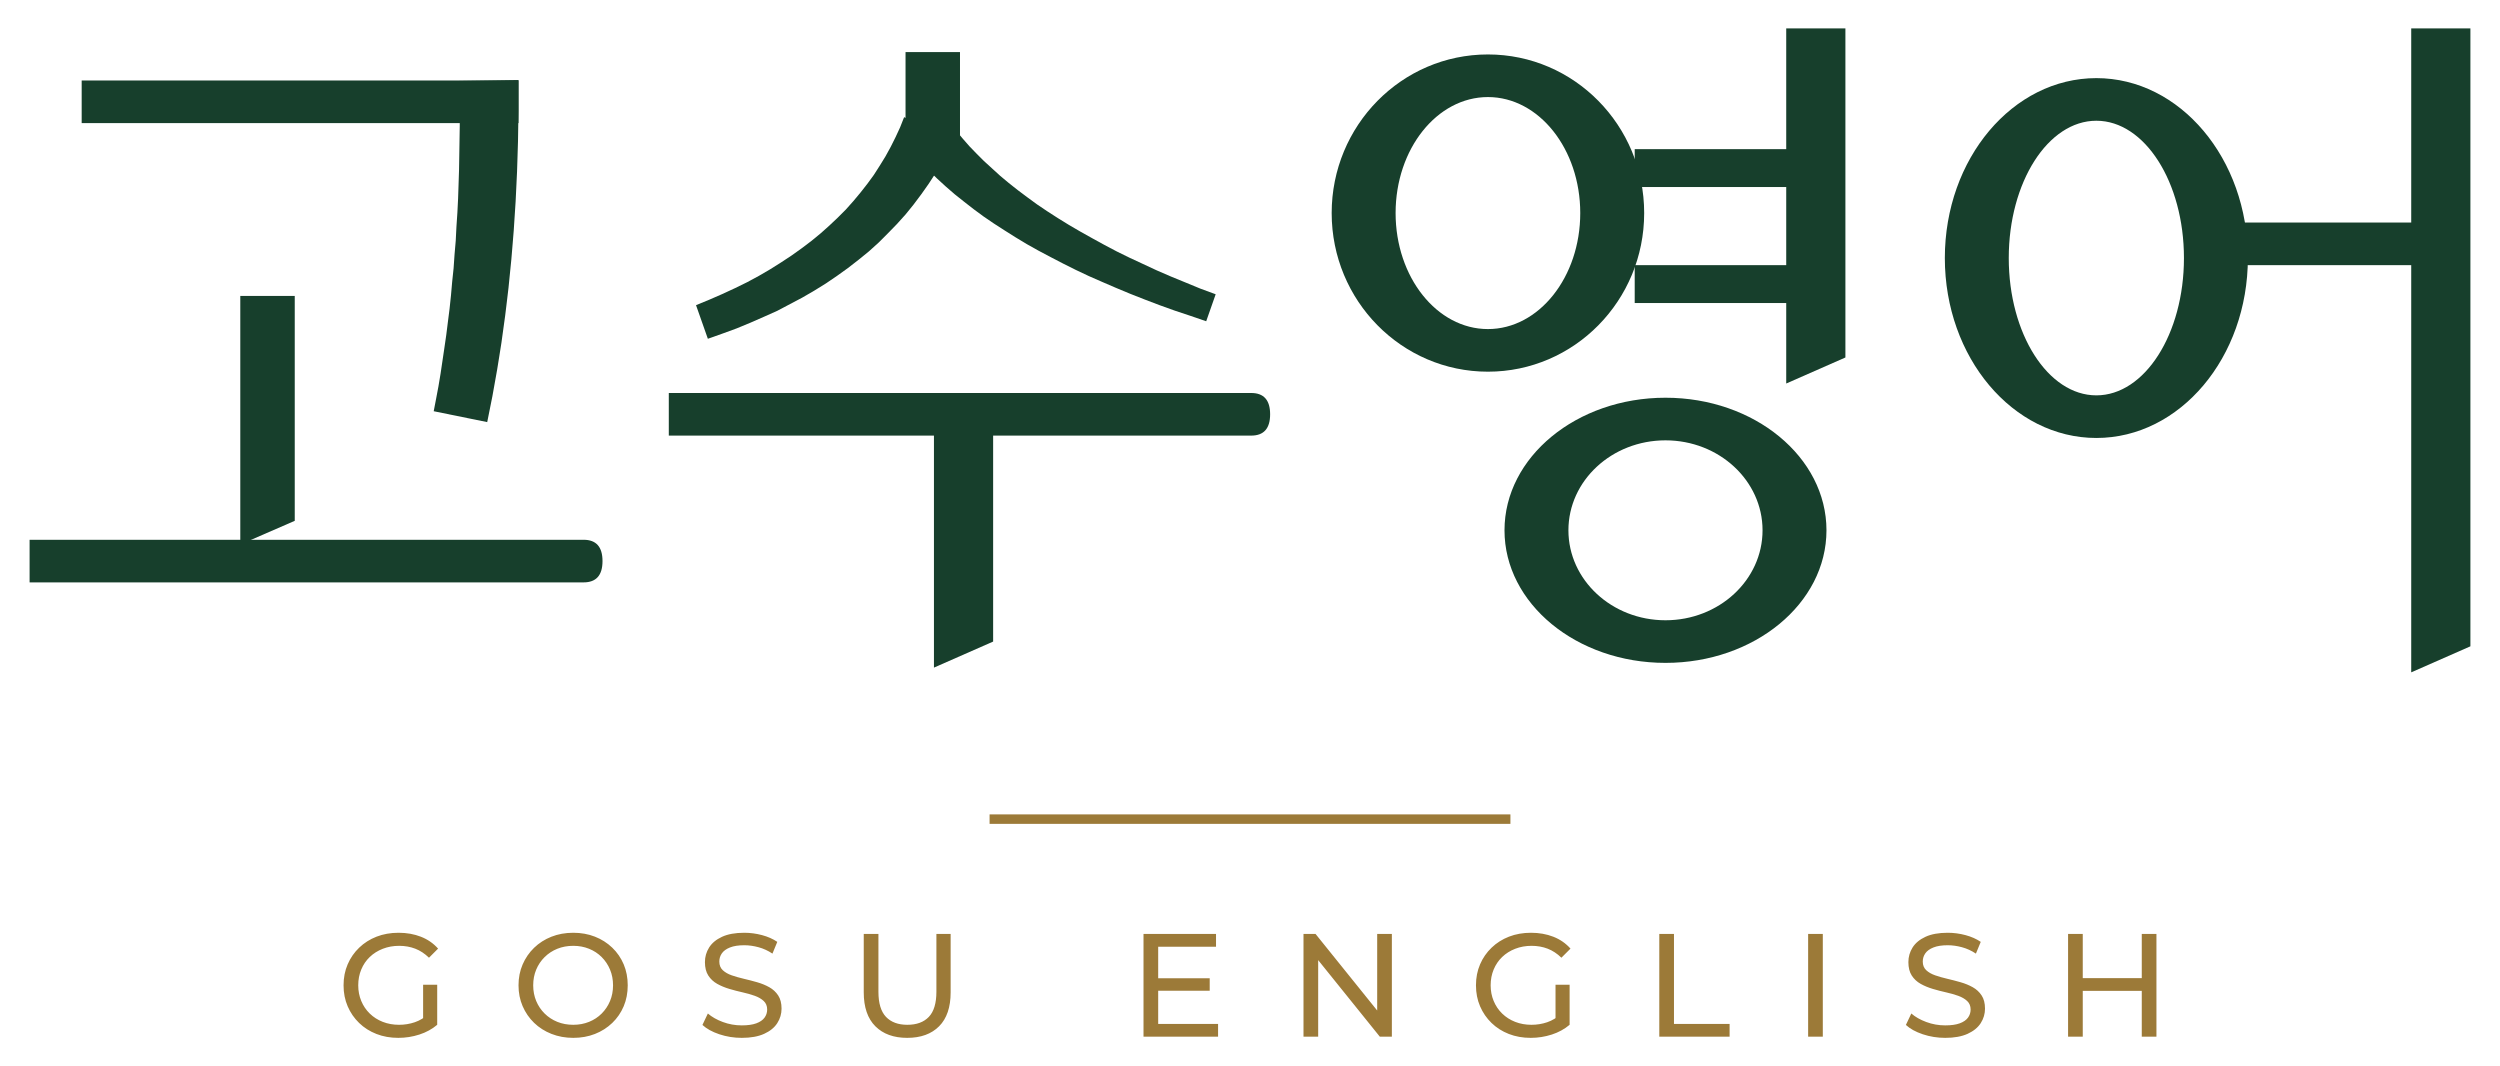
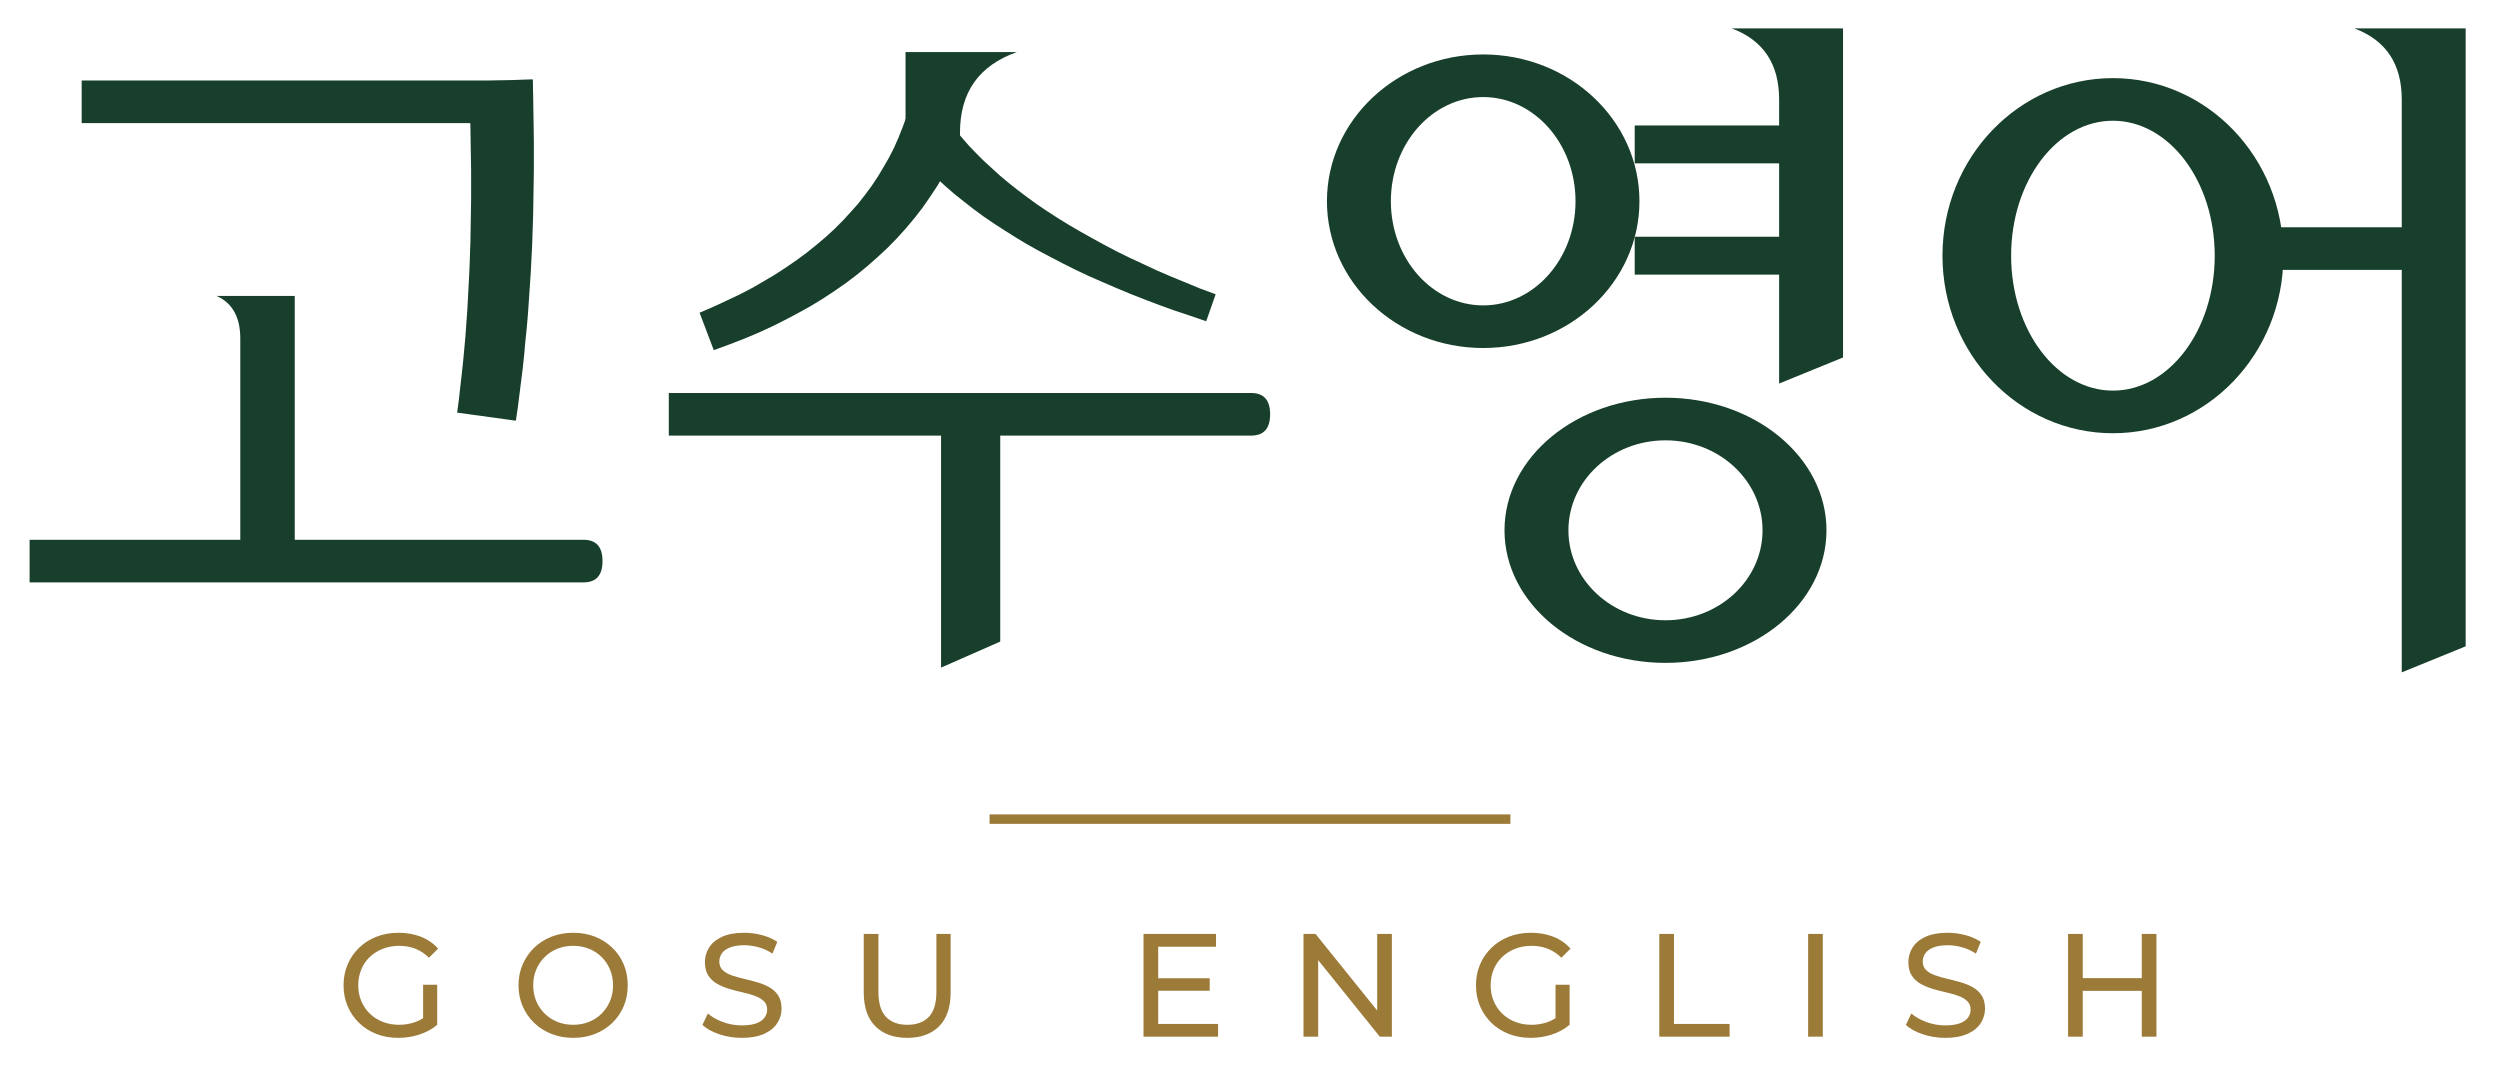
<svg xmlns="http://www.w3.org/2000/svg" viewBox="0 0 1055 450" width="528" height="225">
  <g fill="#173f2c" fill-rule="evenodd" transform="translate(6.0,-38)">
-     <path d="M28,72 L212.5,72 L212.5,90 L28,90 Z" />
-     <path d="M187.5,72.2 L187.6,78.5 L187.7,84.9 L187.7,91.2 L187.6,97.4 L187.5,103.6 L187.4,109.7 L187.2,115.8 L187.0,121.8 L186.7,127.8 L186.3,133.8 L186.0,139.7 L185.5,145.5 L185.1,151.3 L184.5,157.0 L184.0,162.7 L183.4,168.4 L182.7,173.9 L182.0,179.5 L181.2,185.0 L180.4,190.4 L179.6,195.8 L178.7,201.2 L177.7,206.5 L176.7,211.7 L199.3,216.3 L200.4,210.8 L201.5,205.3 L202.5,199.7 L203.5,194.1 L204.4,188.5 L205.3,182.8 L206.1,177.0 L206.9,171.2 L207.6,165.4 L208.3,159.5 L208.9,153.5 L209.5,147.5 L210.0,141.5 L210.5,135.4 L210.9,129.2 L211.3,123.1 L211.6,116.8 L211.9,110.5 L212.1,104.2 L212.3,97.8 L212.4,91.4 L212.5,84.9 L212.5,78.4 L212.5,71.8 Z" />
-     <path d="M95,163 L118,163 L118,258 L95,268 Z" />
+     <path d="M28,72 L218.5,72 L218.5,90 L28,90 Z" />
+     <path d="M191.5,72.5 L191.8,78.9 L192.0,85.3 L192.2,91.5 L192.3,97.8 L192.4,104.0 L192.5,110.1 L192.5,116.2 L192.5,122.3 L192.4,128.3 L192.3,134.2 L192.2,140.1 L192.0,146.0 L191.8,151.7 L191.5,157.5 L191.2,163.2 L190.9,168.8 L190.5,174.4 L190.1,180.0 L189.6,185.5 L189.1,190.9 L188.5,196.4 L187.9,201.7 L187.3,207.0 L186.6,212.3 L211.4,215.7 L212.2,210.3 L212.9,204.8 L213.6,199.2 L214.3,193.6 L214.9,188.0 L215.4,182.3 L216.0,176.5 L216.5,170.7 L216.9,164.9 L217.3,159.0 L217.7,153.0 L218.0,147.0 L218.3,141.0 L218.5,134.9 L218.7,128.8 L218.8,122.6 L218.9,116.4 L219.0,110.1 L219.0,103.8 L219.0,97.4 L218.9,91.0 L218.8,84.6 L218.7,78.0 L218.5,71.5 Z" />
+     <path d="M85,163 L118,163 L118,268 L95,268 L95,181 Q95,167.5 85,163 Z" />
    <path d="M6,266 L240,266 Q248,266 248,275.0 Q248,284 240,284 L6,284 Z" />
-     <path d="M376,60 L399,60 L399,98 L376,98 Z" />
-     <path d="M375.4,87.5 L373.7,91.8 L371.8,95.9 L369.7,100.1 L367.5,104.1 L365.1,108.0 L362.6,111.9 L359.9,115.6 L357.0,119.3 L354.0,122.9 L350.8,126.5 L347.4,129.9 L343.8,133.3 L340.1,136.6 L336.2,139.8 L332.1,142.9 L327.9,145.9 L323.5,148.8 L318.9,151.7 L314.1,154.5 L309.1,157.2 L304.0,159.7 L298.6,162.2 L293.1,164.6 L287.5,166.9 L292.5,181.1 L298.7,178.9 L304.7,176.7 L310.5,174.3 L316.2,171.8 L321.8,169.3 L327.1,166.5 L332.4,163.7 L337.4,160.8 L342.4,157.7 L347.1,154.5 L351.7,151.2 L356.2,147.7 L360.5,144.2 L364.6,140.5 L368.5,136.6 L372.3,132.7 L376.0,128.6 L379.4,124.4 L382.7,120.0 L385.8,115.6 L388.8,111.0 L391.6,106.3 L394.2,101.5 L396.6,96.5 Z" />
+     <path d="M376,60 L423,60 Q399,68.5 399,94 L399,98 L376,98 Z" />
+     <path d="M376.3,87.6 L374.7,91.9 L373.0,96.2 L371.1,100.5 L369.0,104.6 L366.7,108.6 L364.3,112.6 L361.7,116.5 L358.9,120.3 L356.0,124.0 L352.8,127.6 L349.5,131.2 L346.0,134.7 L342.3,138.1 L338.4,141.4 L334.3,144.7 L330.1,147.8 L325.6,150.9 L321.0,153.9 L316.1,156.8 L311.1,159.7 L305.9,162.4 L300.4,165.0 L294.8,167.6 L289.0,170.1 L295.0,185.9 L301.3,183.6 L307.5,181.2 L313.5,178.7 L319.4,176.0 L325.0,173.2 L330.5,170.3 L335.9,167.3 L341.0,164.2 L346.0,160.9 L350.9,157.5 L355.5,154.0 L360.0,150.3 L364.3,146.5 L368.5,142.6 L372.4,138.6 L376.2,134.4 L379.8,130.1 L383.2,125.7 L386.4,121.1 L389.5,116.4 L392.3,111.6 L395.0,106.7 L397.4,101.6 L399.7,96.4 Z" />
    <path d="M382.5,106.6 L385.8,110.0 L389.3,113.4 L392.9,116.7 L396.7,120.0 L400.6,123.1 L404.7,126.3 L408.9,129.4 L413.3,132.4 L417.8,135.3 L422.4,138.2 L427.2,141.1 L432.2,143.9 L437.3,146.6 L442.5,149.3 L447.9,152.0 L453.4,154.6 L459.1,157.1 L464.9,159.6 L470.9,162.1 L477.0,164.5 L483.3,166.9 L489.7,169.2 L496.3,171.4 L503.0,173.7 L507.0,162.3 L500.5,159.9 L494.2,157.3 L488.1,154.8 L482.1,152.2 L476.3,149.5 L470.7,146.9 L465.2,144.2 L459.9,141.4 L454.8,138.6 L449.8,135.8 L445.0,133.0 L440.3,130.1 L435.8,127.2 L431.5,124.3 L427.4,121.3 L423.4,118.3 L419.6,115.3 L415.9,112.2 L412.5,109.1 L409.1,106.0 L406.0,102.9 L403.0,99.8 L400.2,96.6 L397.5,93.4 Z" />
    <path d="M276,204 L522,204 Q530,204 530,213.0 Q530,222 522,222 L276,222 Z" />
-     <path d="M388,220 L413,220 L413,309 L388,320 Z" />
-     <path d="M556,128 A66,67 0 1 0 688,128 A66,67 0 1 0 556,128 Z M583,128 A39,49 0 1 1 661,128 A39,49 0 1 1 583,128 Z" />
-     <path d="M684,101 L752,101 L752,117 L684,117 Z" />
-     <path d="M684,150 L752,150 L752,166 L684,166 Z" />
-     <path d="M748,50 L773,50 L773,189 L748,200 Z" />
+     <path d="M391,220 L416,220 L416,309 L391,320 Z" />
+     <path d="M554,123 A66,62 0 1 0 686,123 A66,62 0 1 0 554,123 Z M581,123 A39,44 0 1 1 659,123 A39,44 0 1 1 581,123 Z" />
+     <path d="M684,91 L750,91 L750,107 L684,107 Z" />
+     <path d="M684,138 L750,138 L750,154 L684,154 Z" />
+     <path d="M725,50 L772,50 L772,189 L745,200 L745,80 Q745,57.5 725,50 Z" />
    <path d="M629,262 A68,56 0 1 0 765,262 A68,56 0 1 0 629,262 Z M656,262 A41,38 0 1 1 738,262 A41,38 0 1 1 656,262 Z" />
-     <path d="M815,147 A64,76 0 1 0 943,147 A64,76 0 1 0 815,147 Z M842,147 A37,58 0 1 1 916,147 A37,58 0 1 1 842,147 Z" />
-     <path d="M936,132 L1016,132 L1016,150 L936,150 Z" />
-     <path d="M1012,50 L1037,50 L1037,311 L1012,322 Z" />
+     <path d="M814,146 A72,75 0 1 0 958,146 A72,75 0 1 0 814,146 Z M843,146 A43,57 0 1 1 929,146 A43,57 0 1 1 843,146 Z" />
+     <path d="M950,134 L1016,134 L1016,152 L950,152 Z" />
+     <path d="M988,50 L1035,50 L1035,311 L1008,322 L1008,80 Q1008,57.5 988,50 Z" />
  </g>
  <rect x="417.5" y="344" width="220" height="4" fill="#9c7a38" />
  <path fill="#9c7a38" d="M167.745 438.392Q162.723 438.392 158.507 436.749Q154.291 435.106 151.191 432.099Q148.091 429.092 146.355 425.062Q144.619 421.032 144.619 416.196Q144.619 411.36 146.355 407.33Q148.091 403.3 151.222 400.293Q154.353 397.286 158.569 395.643Q162.785 394.0 167.869 394.0Q173.015 394.0 177.293 395.674Q181.571 397.348 184.547 400.696L180.703 404.54Q178.037 401.936 174.906 400.727Q171.775 399.518 168.117 399.518Q164.397 399.518 161.204 400.758Q158.011 401.998 155.686 404.23Q153.361 406.462 152.09 409.531Q150.819 412.6 150.819 416.196Q150.819 419.73 152.09 422.799Q153.361 425.868 155.686 428.131Q158.011 430.394 161.173 431.634Q164.335 432.874 168.055 432.874Q171.527 432.874 174.72 431.789Q177.913 430.704 180.641 428.162L184.175 432.874Q180.951 435.602 176.642 436.997Q172.333 438.392 167.745 438.392ZM184.175 432.874 178.223 432.068V415.948H184.175Z M241.649 438.392Q236.689 438.392 232.442 436.718Q228.195 435.044 225.095 432.037Q221.995 429.03 220.259 425.0Q218.523 420.97 218.523 416.196Q218.523 411.422 220.259 407.392Q221.995 403.362 225.095 400.355Q228.195 397.348 232.411 395.674Q236.627 394.0 241.649 394.0Q246.609 394.0 250.794 395.643Q254.979 397.286 258.11 400.293Q261.241 403.3 262.946 407.33Q264.651 411.36 264.651 416.196Q264.651 421.032 262.946 425.062Q261.241 429.092 258.11 432.099Q254.979 435.106 250.794 436.749Q246.609 438.392 241.649 438.392ZM241.649 432.874Q245.245 432.874 248.314 431.634Q251.383 430.394 253.646 428.131Q255.909 425.868 257.18 422.83Q258.451 419.792 258.451 416.196Q258.451 412.6 257.18 409.562Q255.909 406.524 253.646 404.261Q251.383 401.998 248.314 400.758Q245.245 399.518 241.649 399.518Q237.991 399.518 234.922 400.758Q231.853 401.998 229.559 404.261Q227.265 406.524 225.994 409.562Q224.723 412.6 224.723 416.196Q224.723 419.792 225.994 422.83Q227.265 425.868 229.559 428.131Q231.853 430.394 234.922 431.634Q237.991 432.874 241.649 432.874Z M312.825 438.392Q307.865 438.392 303.339 436.873Q298.813 435.354 296.209 432.936L298.503 428.1Q300.983 430.27 304.827 431.696Q308.671 433.122 312.825 433.122Q316.607 433.122 318.963 432.254Q321.319 431.386 322.435 429.867Q323.551 428.348 323.551 426.426Q323.551 424.194 322.094 422.83Q320.637 421.466 318.312 420.629Q315.987 419.792 313.197 419.172Q310.407 418.552 307.586 417.715Q304.765 416.878 302.44 415.576Q300.115 414.274 298.689 412.073Q297.263 409.872 297.263 406.4Q297.263 403.052 299.03 400.231Q300.797 397.41 304.486 395.705Q308.175 394.0 313.879 394.0Q317.661 394.0 321.381 394.992Q325.101 395.984 327.829 397.844L325.783 402.804Q322.993 400.944 319.893 400.107Q316.793 399.27 313.879 399.27Q310.221 399.27 307.865 400.2Q305.509 401.13 304.424 402.68Q303.339 404.23 303.339 406.152Q303.339 408.446 304.796 409.81Q306.253 411.174 308.578 411.98Q310.903 412.786 313.693 413.437Q316.483 414.088 319.304 414.894Q322.125 415.7 324.45 417.002Q326.775 418.304 328.201 420.474Q329.627 422.644 329.627 426.054Q329.627 429.34 327.829 432.161Q326.031 434.982 322.28 436.687Q318.529 438.392 312.825 438.392Z M382.699 438.392Q374.143 438.392 369.245 433.494Q364.347 428.596 364.347 419.172V394.496H370.547V418.924Q370.547 426.178 373.74 429.526Q376.933 432.874 382.761 432.874Q388.651 432.874 391.844 429.526Q395.037 426.178 395.037 418.924V394.496H401.051V419.172Q401.051 428.596 396.184 433.494Q391.317 438.392 382.699 438.392Z M482.519 437.896V394.496H513.147V399.89H488.719V432.502H514.015V437.896ZM488.161 418.49V413.22H510.481V418.49Z M550.099 437.896V394.496H555.183L583.889 430.146H581.223V394.496H587.423V437.896H582.339L553.633 402.246H556.299V437.896Z M646.075 438.392Q641.053 438.392 636.837 436.749Q632.621 435.106 629.521 432.099Q626.421 429.092 624.685 425.062Q622.949 421.032 622.949 416.196Q622.949 411.36 624.685 407.33Q626.421 403.3 629.552 400.293Q632.683 397.286 636.899 395.643Q641.115 394.0 646.199 394.0Q651.345 394.0 655.623 395.674Q659.901 397.348 662.877 400.696L659.033 404.54Q656.367 401.936 653.236 400.727Q650.105 399.518 646.447 399.518Q642.727 399.518 639.534 400.758Q636.341 401.998 634.016 404.23Q631.691 406.462 630.42 409.531Q629.149 412.6 629.149 416.196Q629.149 419.73 630.42 422.799Q631.691 425.868 634.016 428.131Q636.341 430.394 639.503 431.634Q642.665 432.874 646.385 432.874Q649.857 432.874 653.05 431.789Q656.243 430.704 658.971 428.162L662.505 432.874Q659.281 435.602 654.972 436.997Q650.663 438.392 646.075 438.392ZM662.505 432.874 656.553 432.068V415.948H662.505Z M700.387 437.896V394.496H706.587V432.502H730.085V437.896Z M763.255 437.896V394.496H769.455V437.896Z M821.163 438.392Q816.203 438.392 811.677 436.873Q807.151 435.354 804.547 432.936L806.841 428.1Q809.321 430.27 813.165 431.696Q817.009 433.122 821.163 433.122Q824.945 433.122 827.301 432.254Q829.657 431.386 830.773 429.867Q831.889 428.348 831.889 426.426Q831.889 424.194 830.432 422.83Q828.975 421.466 826.65 420.629Q824.325 419.792 821.535 419.172Q818.745 418.552 815.924 417.715Q813.103 416.878 810.778 415.576Q808.453 414.274 807.027 412.073Q805.601 409.872 805.601 406.4Q805.601 403.052 807.368 400.231Q809.135 397.41 812.824 395.705Q816.513 394.0 822.217 394.0Q825.999 394.0 829.719 394.992Q833.439 395.984 836.167 397.844L834.121 402.804Q831.331 400.944 828.231 400.107Q825.131 399.27 822.217 399.27Q818.559 399.27 816.203 400.2Q813.847 401.13 812.762 402.68Q811.677 404.23 811.677 406.152Q811.677 408.446 813.134 409.81Q814.591 411.174 816.916 411.98Q819.241 412.786 822.031 413.437Q824.821 414.088 827.642 414.894Q830.463 415.7 832.788 417.002Q835.113 418.304 836.539 420.474Q837.965 422.644 837.965 426.054Q837.965 429.34 836.167 432.161Q834.369 434.982 830.618 436.687Q826.867 438.392 821.163 438.392Z M904.181 437.896V394.496H910.381V437.896ZM873.057 437.896V394.496H879.257V437.896ZM878.637 418.552V413.158H904.739V418.552Z" />
</svg>
